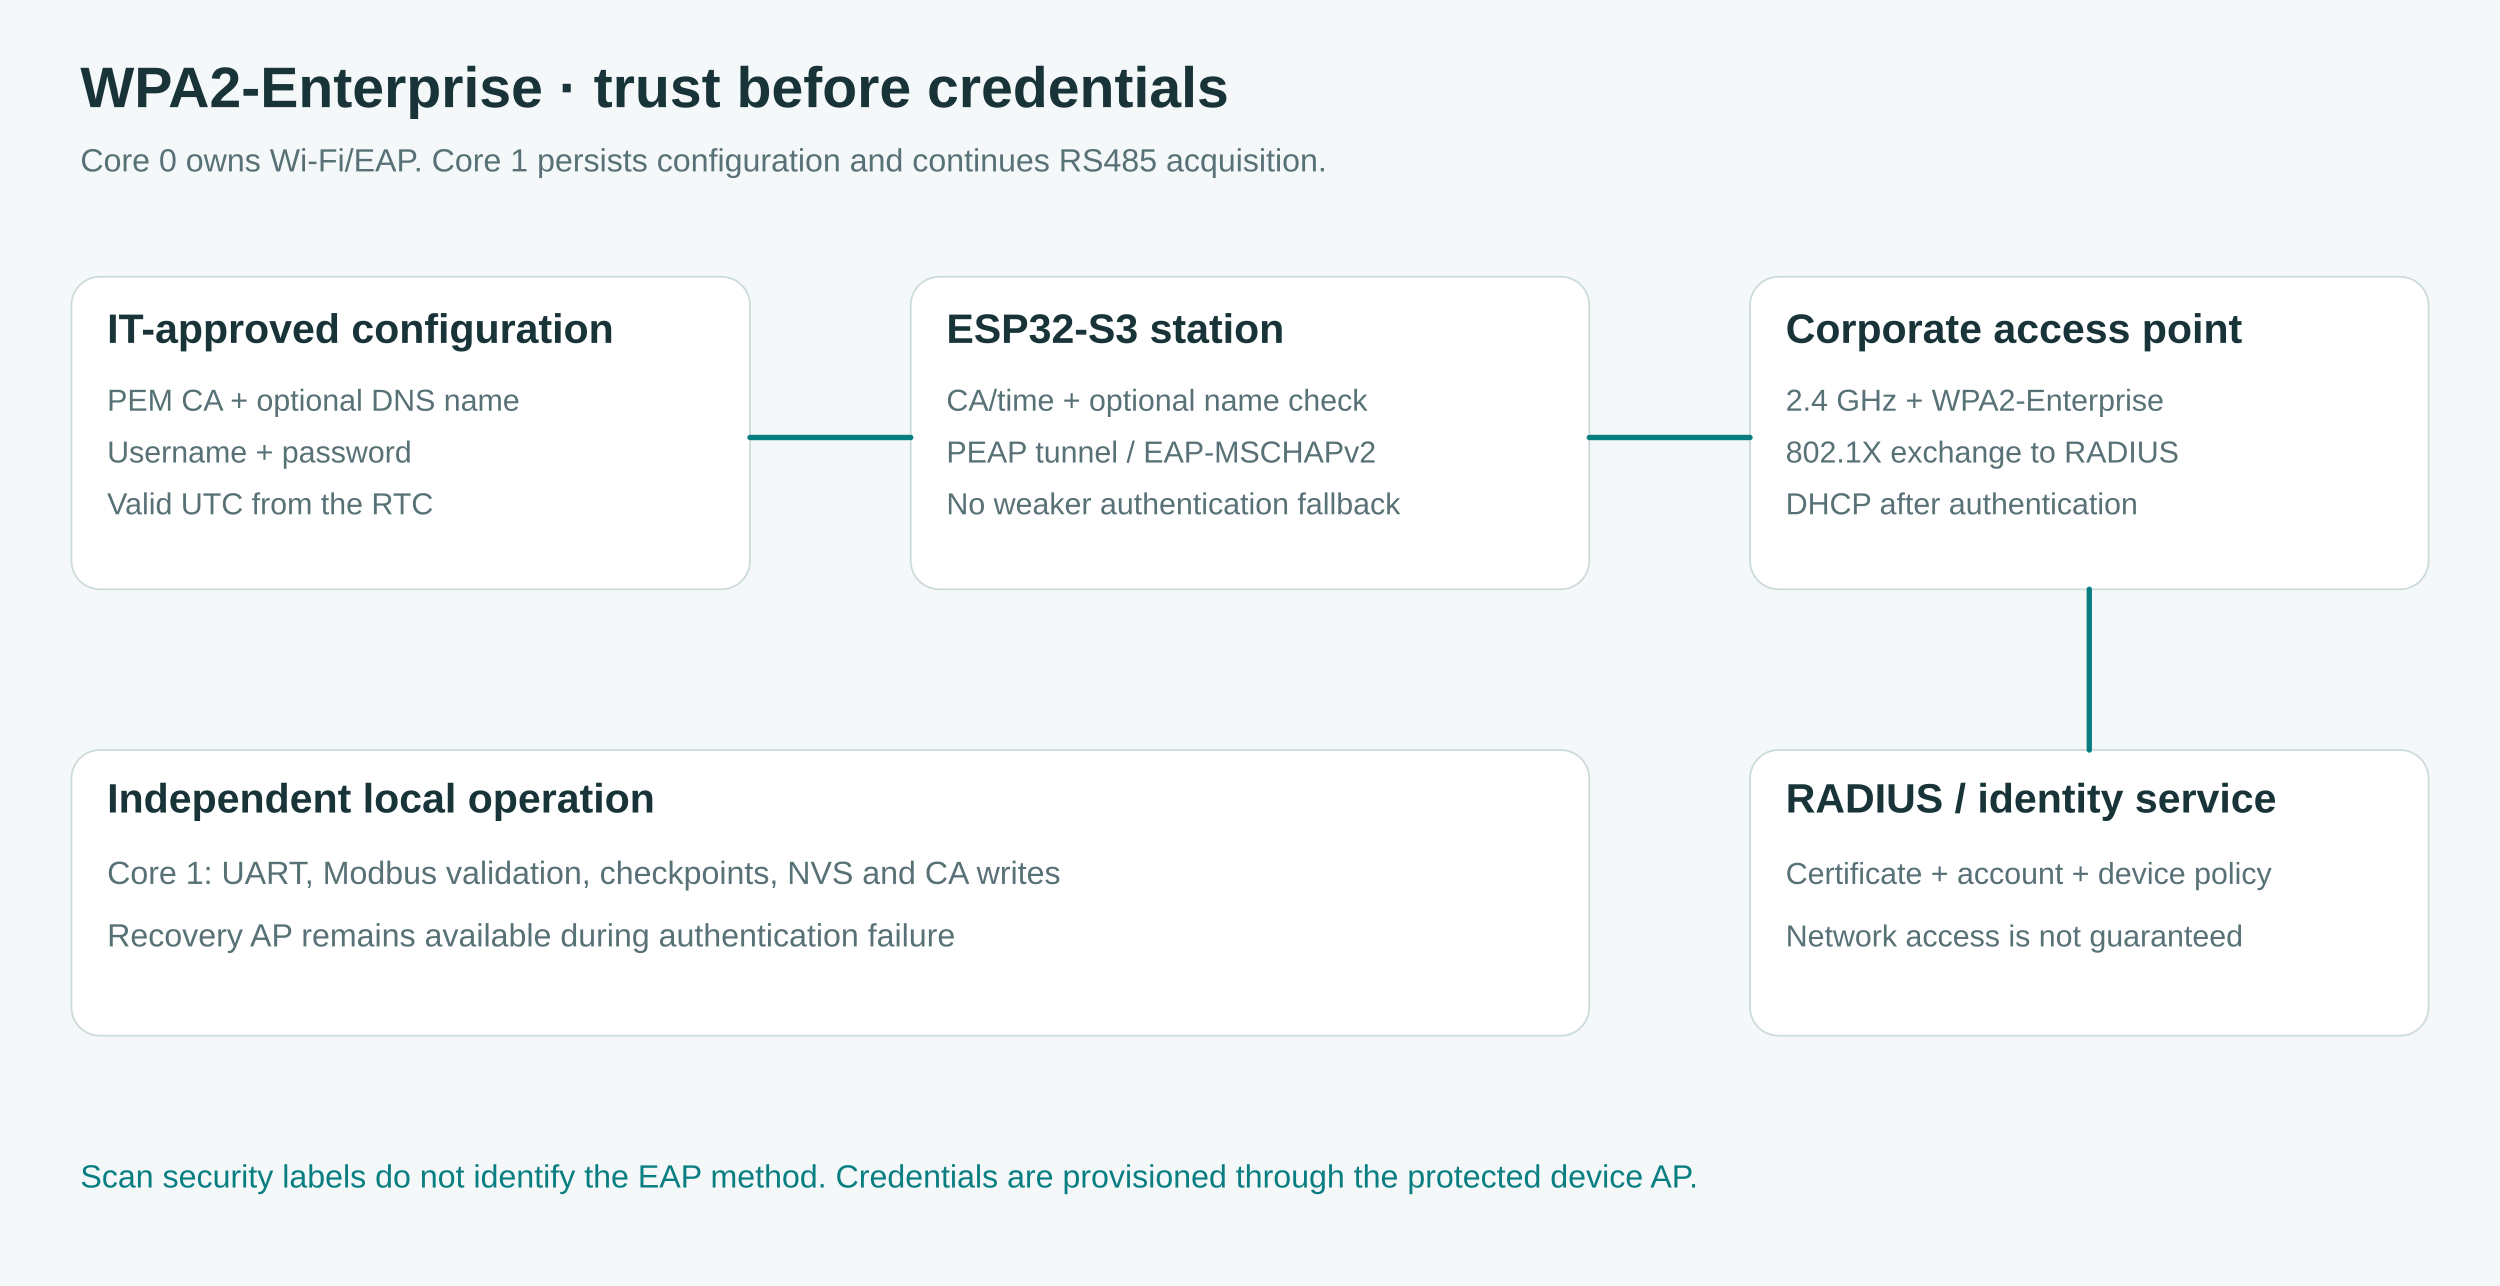
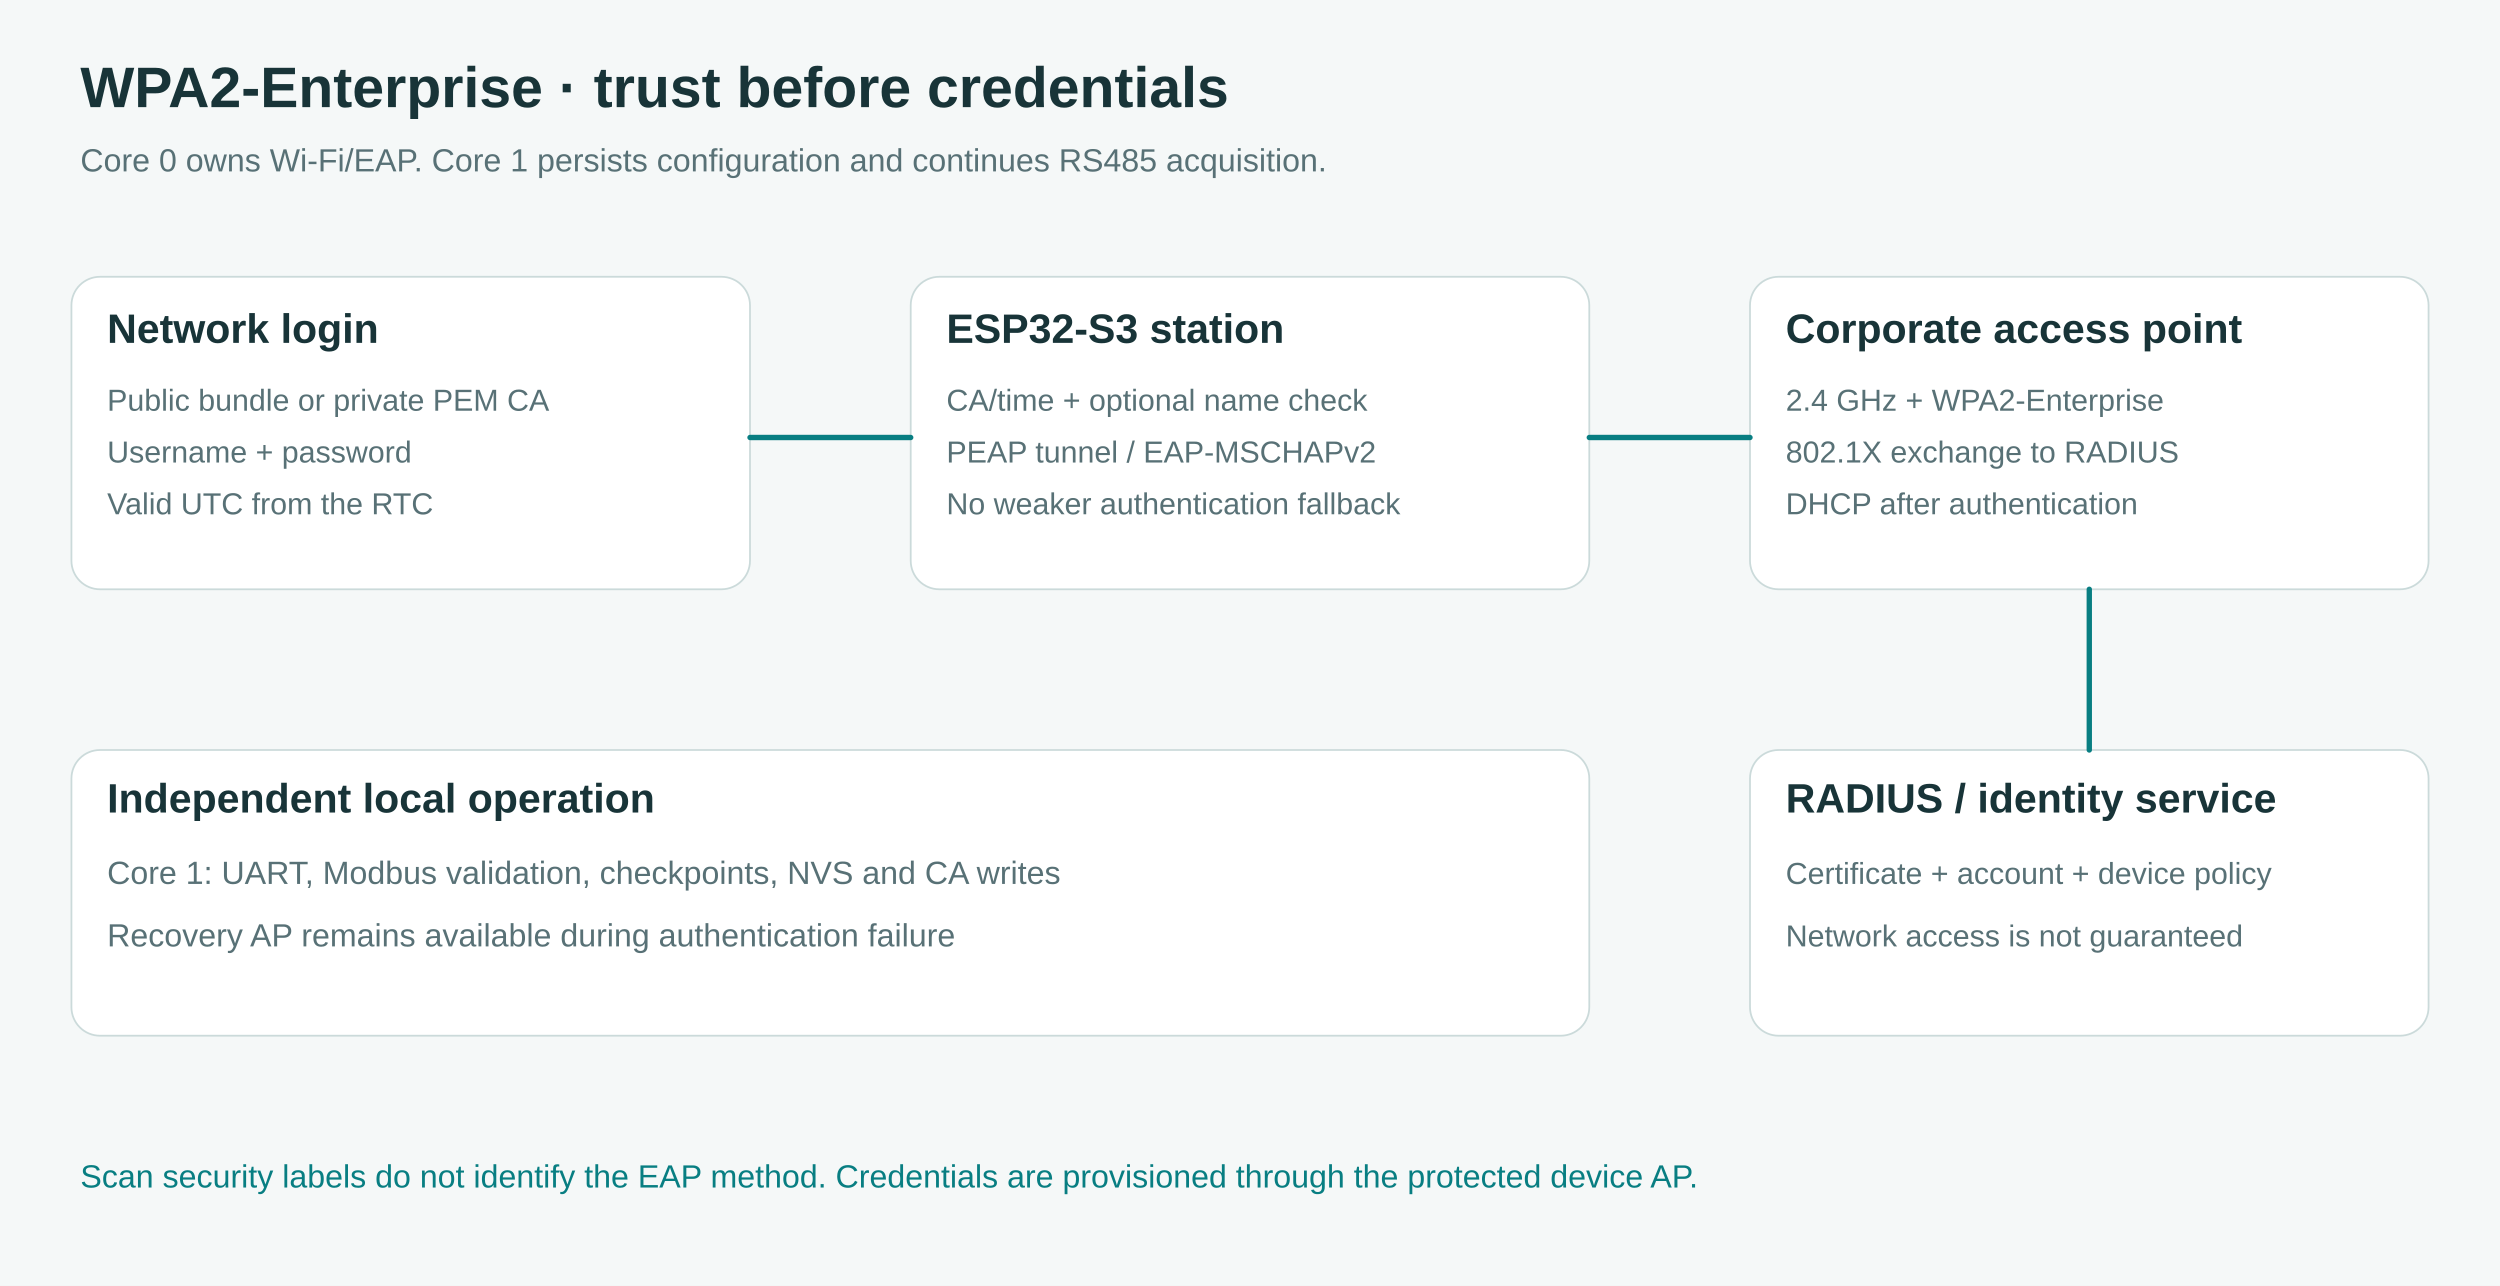
<svg xmlns="http://www.w3.org/2000/svg" width="1400" height="720" viewBox="0 0 1400 720" role="img" aria-labelledby="title desc">
  <rect width="100%" height="100%" fill="#f5f8f8" />
  <text x="45" y="60" fill="#183438" font-family="Arial, sans-serif" font-size="32" font-weight="700" text-anchor="start">WPA2-Enterprise · trust before credentials</text>
  <text x="45" y="96" fill="#587176" font-family="Arial, sans-serif" font-size="18" font-weight="400" text-anchor="start">Core 0 owns Wi-Fi/EAP. Core 1 persists configuration and continues RS485 acquisition.</text>
  <rect x="40" y="155" width="380" height="175" rx="16" fill="#ffffff" stroke="#cbdada" />
-   <text x="60" y="192" fill="#183438" font-family="Arial, sans-serif" font-size="23" font-weight="700" text-anchor="start">IT-approved configuration</text>
-   <text x="60" y="230" fill="#587176" font-family="Arial, sans-serif" font-size="17" font-weight="400" text-anchor="start">PEM CA + optional DNS name</text>
+   <text x="60" y="192" fill="#183438" font-family="Arial, sans-serif" font-size="23" font-weight="700" text-anchor="start">Network login</text>
+   <text x="60" y="230" fill="#587176" font-family="Arial, sans-serif" font-size="17" font-weight="400" text-anchor="start">Public bundle or private PEM CA</text>
  <text x="60" y="259" fill="#587176" font-family="Arial, sans-serif" font-size="17" font-weight="400" text-anchor="start">Username + password</text>
  <text x="60" y="288" fill="#587176" font-family="Arial, sans-serif" font-size="17" font-weight="400" text-anchor="start">Valid UTC from the RTC</text>
  <rect x="510" y="155" width="380" height="175" rx="16" fill="#ffffff" stroke="#cbdada" />
  <text x="530" y="192" fill="#183438" font-family="Arial, sans-serif" font-size="23" font-weight="700" text-anchor="start">ESP32-S3 station</text>
  <text x="530" y="230" fill="#587176" font-family="Arial, sans-serif" font-size="17" font-weight="400" text-anchor="start">CA/time + optional name check</text>
  <text x="530" y="259" fill="#587176" font-family="Arial, sans-serif" font-size="17" font-weight="400" text-anchor="start">PEAP tunnel / EAP-MSCHAPv2</text>
  <text x="530" y="288" fill="#587176" font-family="Arial, sans-serif" font-size="17" font-weight="400" text-anchor="start">No weaker authentication fallback</text>
  <rect x="980" y="155" width="380" height="175" rx="16" fill="#ffffff" stroke="#cbdada" />
  <text x="1000" y="192" fill="#183438" font-family="Arial, sans-serif" font-size="23" font-weight="700" text-anchor="start">Corporate access point</text>
  <text x="1000" y="230" fill="#587176" font-family="Arial, sans-serif" font-size="17" font-weight="400" text-anchor="start">2.4 GHz + WPA2-Enterprise</text>
  <text x="1000" y="259" fill="#587176" font-family="Arial, sans-serif" font-size="17" font-weight="400" text-anchor="start">802.1X exchange to RADIUS</text>
  <text x="1000" y="288" fill="#587176" font-family="Arial, sans-serif" font-size="17" font-weight="400" text-anchor="start">DHCP after authentication</text>
  <polyline points="420,245 510,245" fill="none" stroke="#087e82" stroke-width="3" stroke-linejoin="round" stroke-linecap="round" />
  <polyline points="890,245 980,245" fill="none" stroke="#087e82" stroke-width="3" stroke-linejoin="round" stroke-linecap="round" />
  <rect x="980" y="420" width="380" height="160" rx="16" fill="#ffffff" stroke="#cbdada" />
  <text x="1000" y="455" fill="#183438" font-family="Arial, sans-serif" font-size="23" font-weight="700" text-anchor="start">RADIUS / identity service</text>
  <text x="1000" y="495" fill="#587176" font-family="Arial, sans-serif" font-size="17" font-weight="400" text-anchor="start">Certificate + account + device policy</text>
  <text x="1000" y="530" fill="#587176" font-family="Arial, sans-serif" font-size="17" font-weight="400" text-anchor="start">Network access is not guaranteed</text>
  <polyline points="1170,330 1170,420" fill="none" stroke="#087e82" stroke-width="3" stroke-linejoin="round" stroke-linecap="round" />
  <rect x="40" y="420" width="850" height="160" rx="16" fill="#ffffff" stroke="#cbdada" />
  <text x="60" y="455" fill="#183438" font-family="Arial, sans-serif" font-size="23" font-weight="700" text-anchor="start">Independent local operation</text>
  <text x="60" y="495" fill="#587176" font-family="Arial, sans-serif" font-size="18" font-weight="400" text-anchor="start">Core 1: UART, Modbus validation, checkpoints, NVS and CA writes</text>
  <text x="60" y="530" fill="#587176" font-family="Arial, sans-serif" font-size="18" font-weight="400" text-anchor="start">Recovery AP remains available during authentication failure</text>
  <text x="45" y="665" fill="#087e82" font-family="Arial, sans-serif" font-size="18" font-weight="400" text-anchor="start">Scan security labels do not identify the EAP method. Credentials are provisioned through the protected device AP.</text>
</svg>
